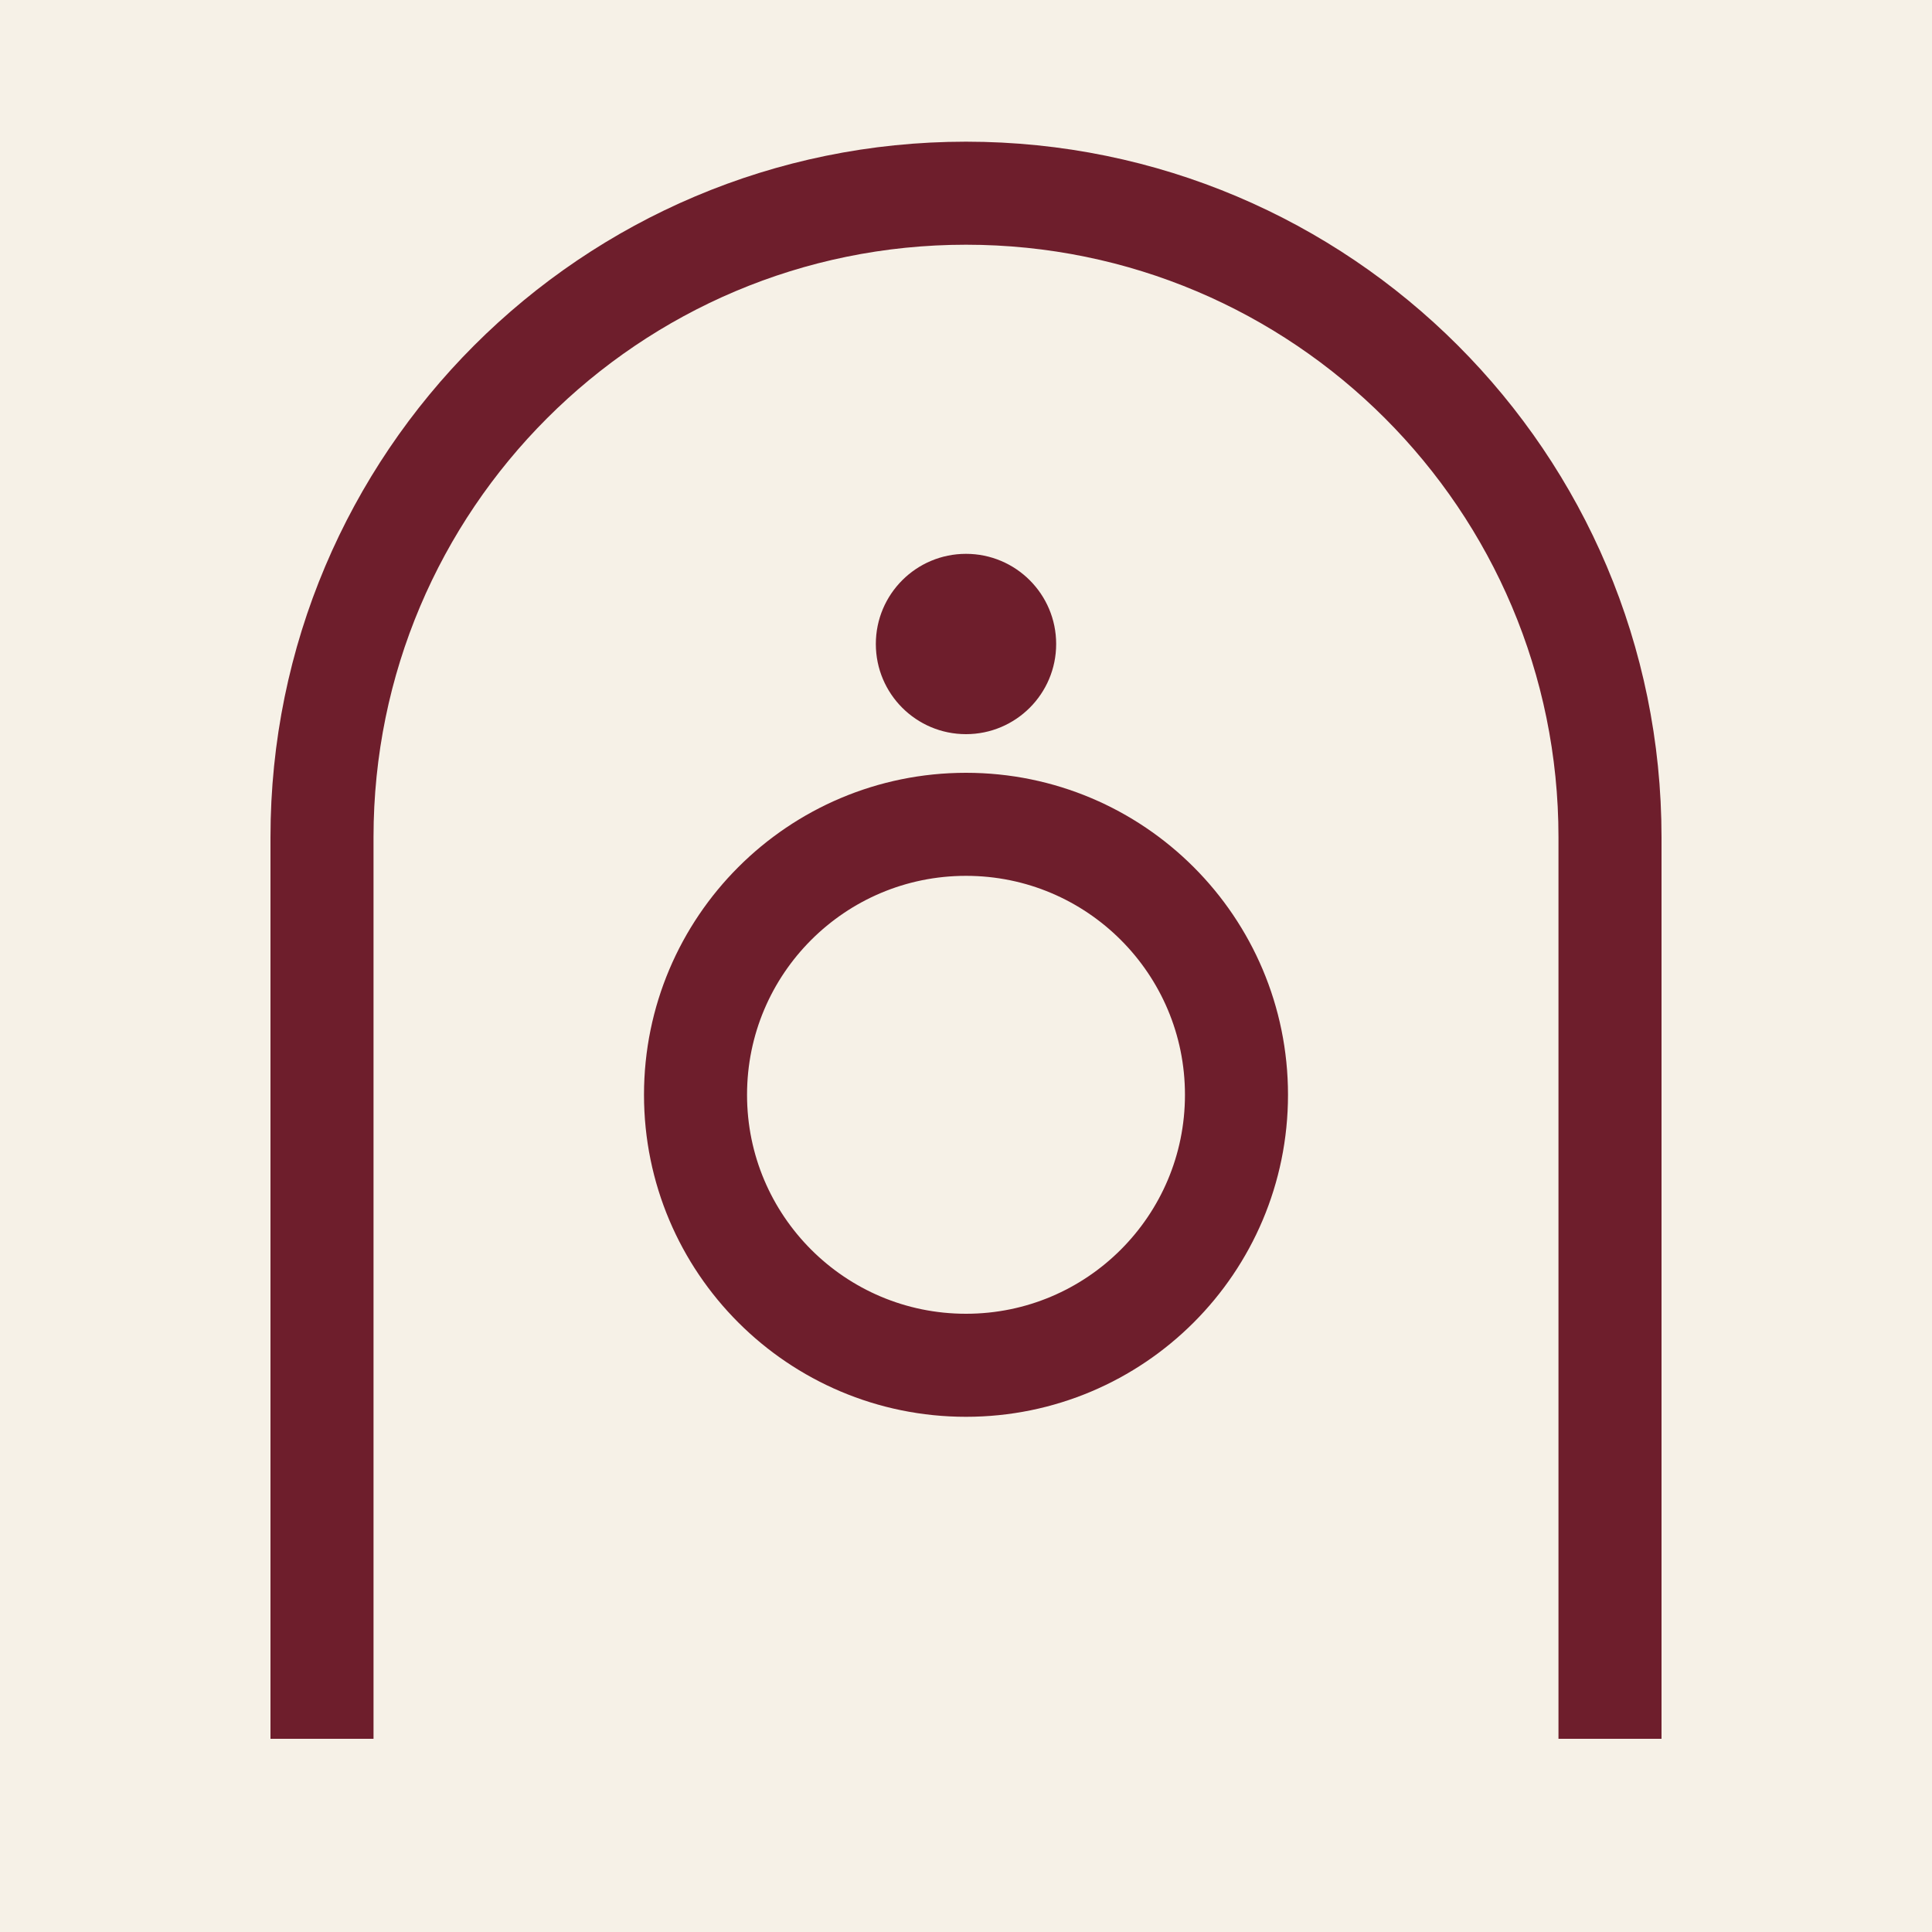
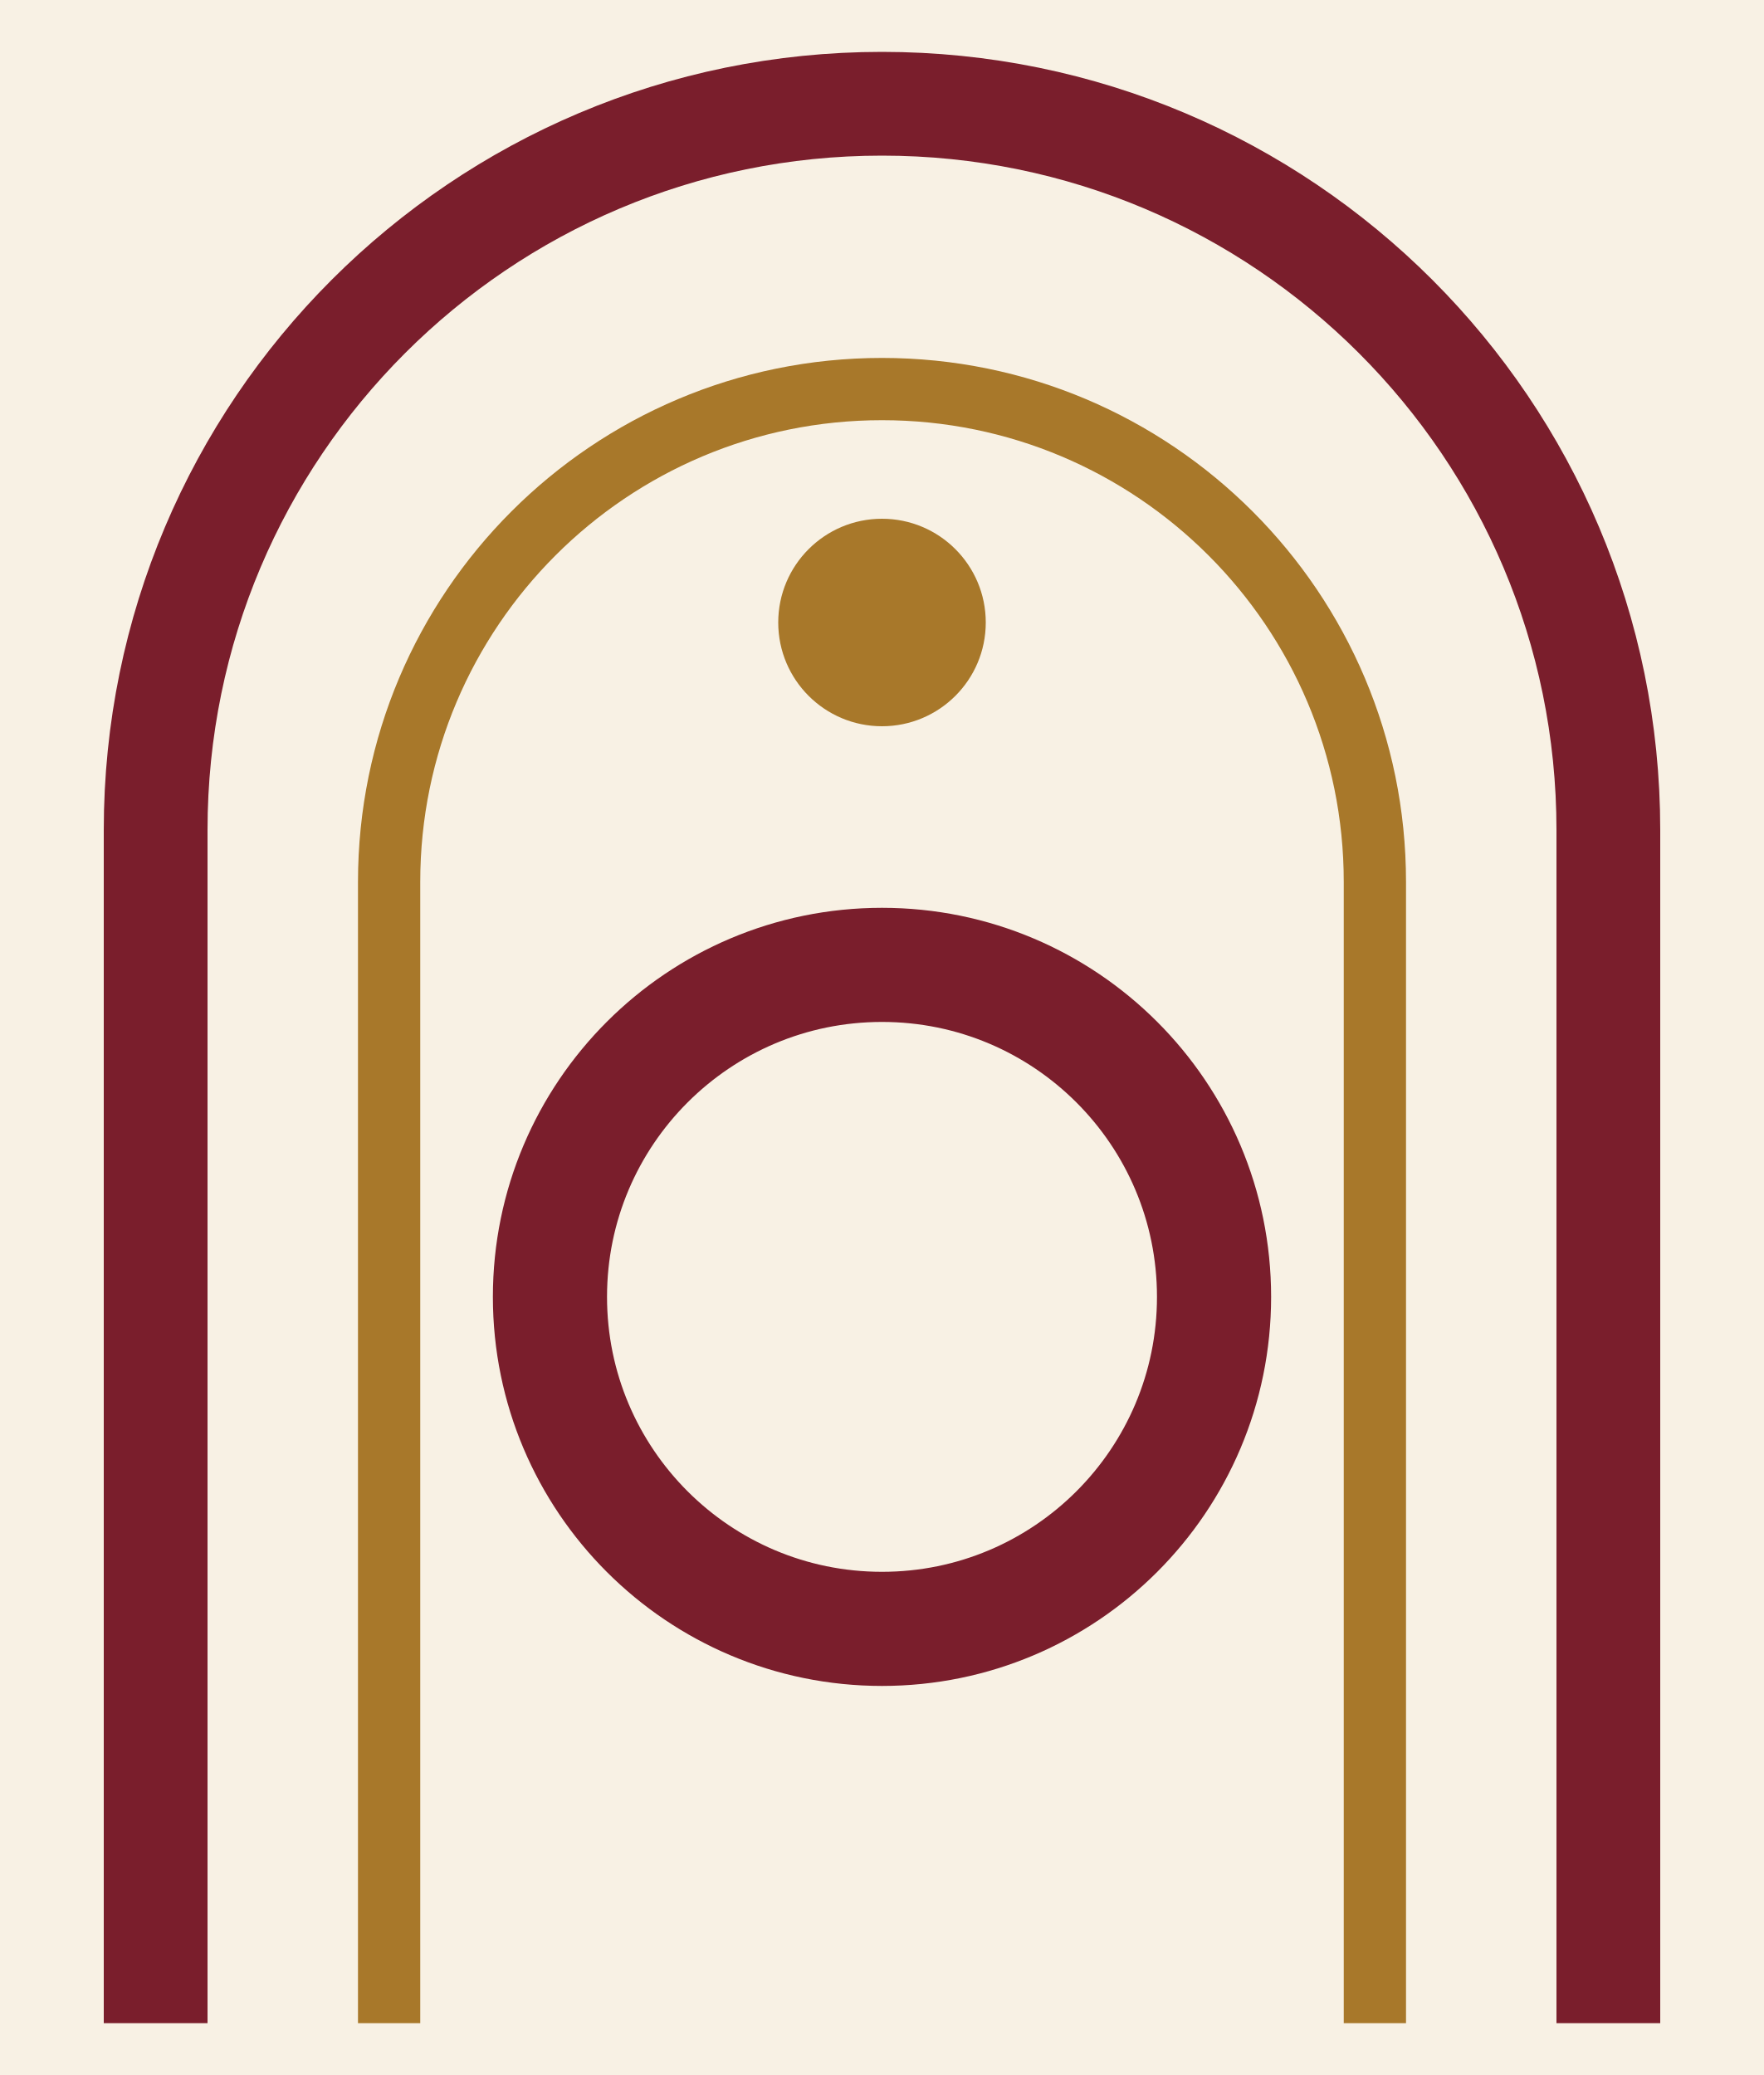
- <svg xmlns="http://www.w3.org/2000/svg" viewBox="0 0 30 30">
-   <rect width="30" height="30" fill="#f6f1e7" />
-   <g fill="none" stroke="#6e1e2c" stroke-width="1.6">
-     <path d="M5 27V13a10 10 0 0 1 20 0v14" />
-     <circle cx="15" cy="17" r="4.2" />
+ <svg xmlns="http://www.w3.org/2000/svg" viewBox="0 0 34 40">
+   <rect width="34" height="40" fill="#f8f1e4" />
+   <g fill="none" stroke="#7a1e2c">
+     <path d="M3 39V16a14 14 0 0 1 28 0v23" stroke-width="2" />
+     <circle cx="17" cy="25" r="6.4" stroke-width="2.2" />
  </g>
-   <circle cx="15" cy="10" r="1.4" fill="#6e1e2c" />
+   <path d="M7.5 39V17a9.5 9.5 0 0 1 19 0v22" fill="none" stroke="#a8782a" stroke-width="1.2" />
+   <circle cx="17" cy="12" r="2" fill="#a8782a" />
</svg>
